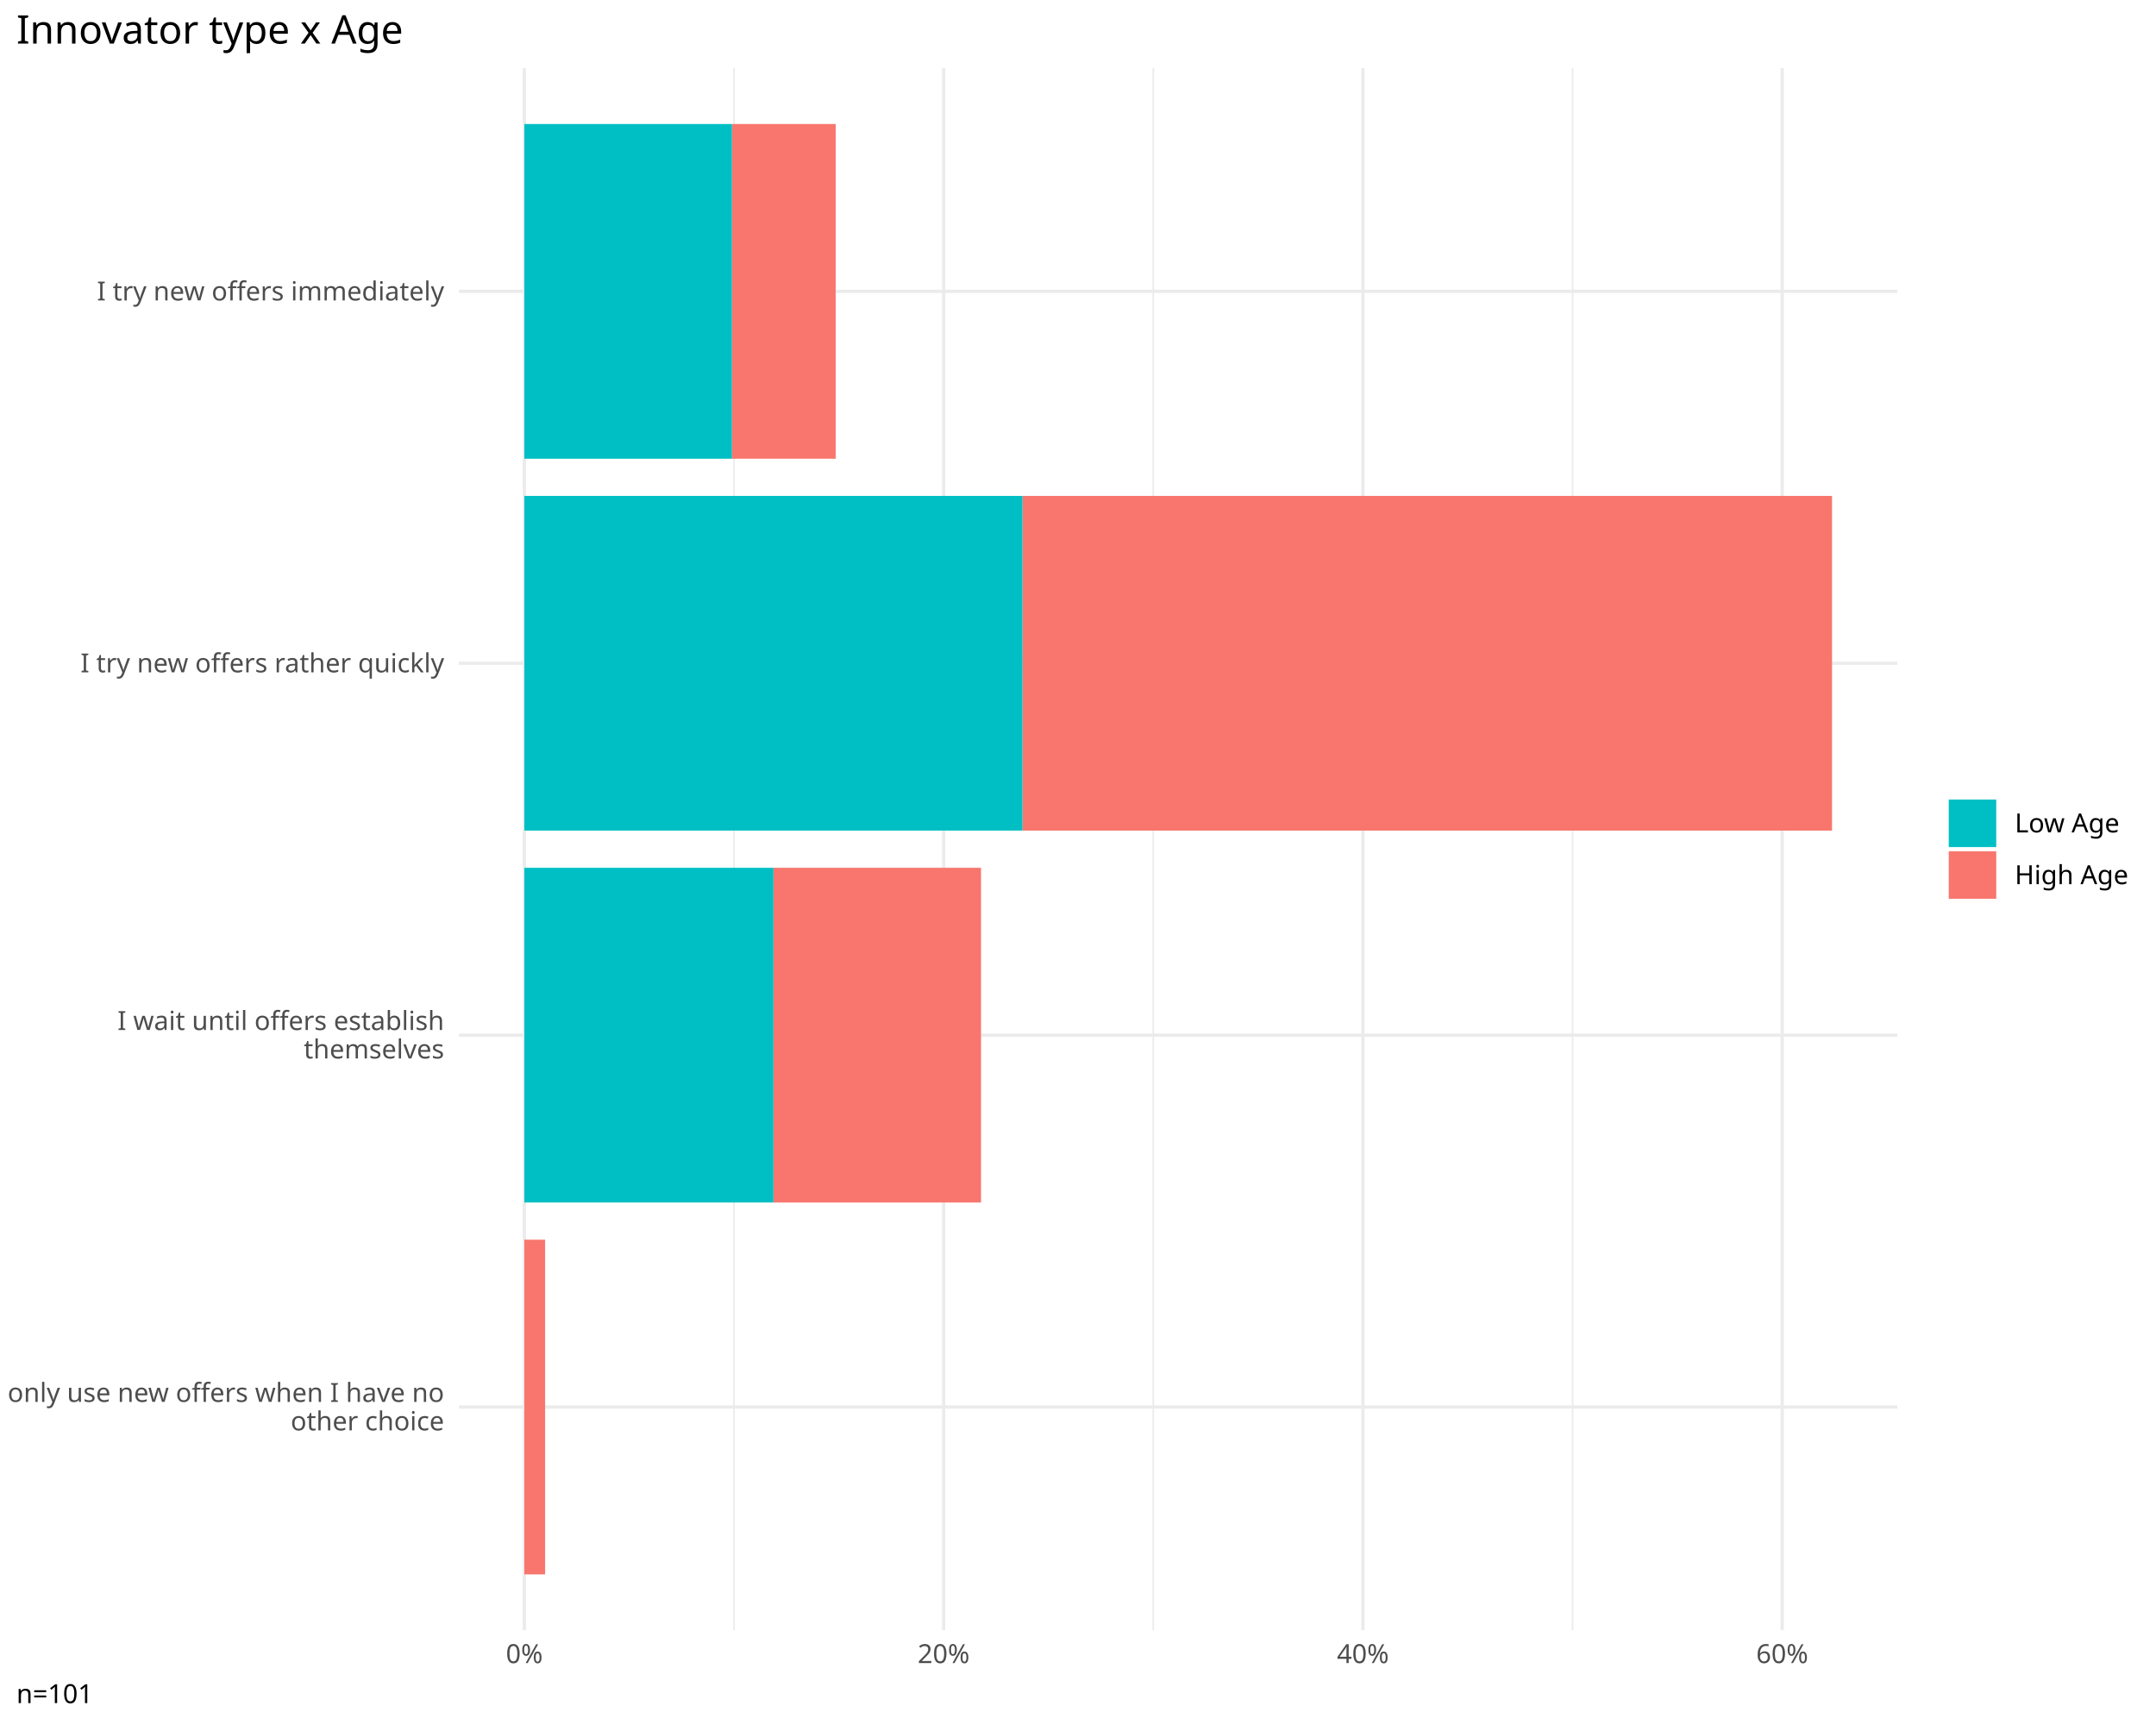
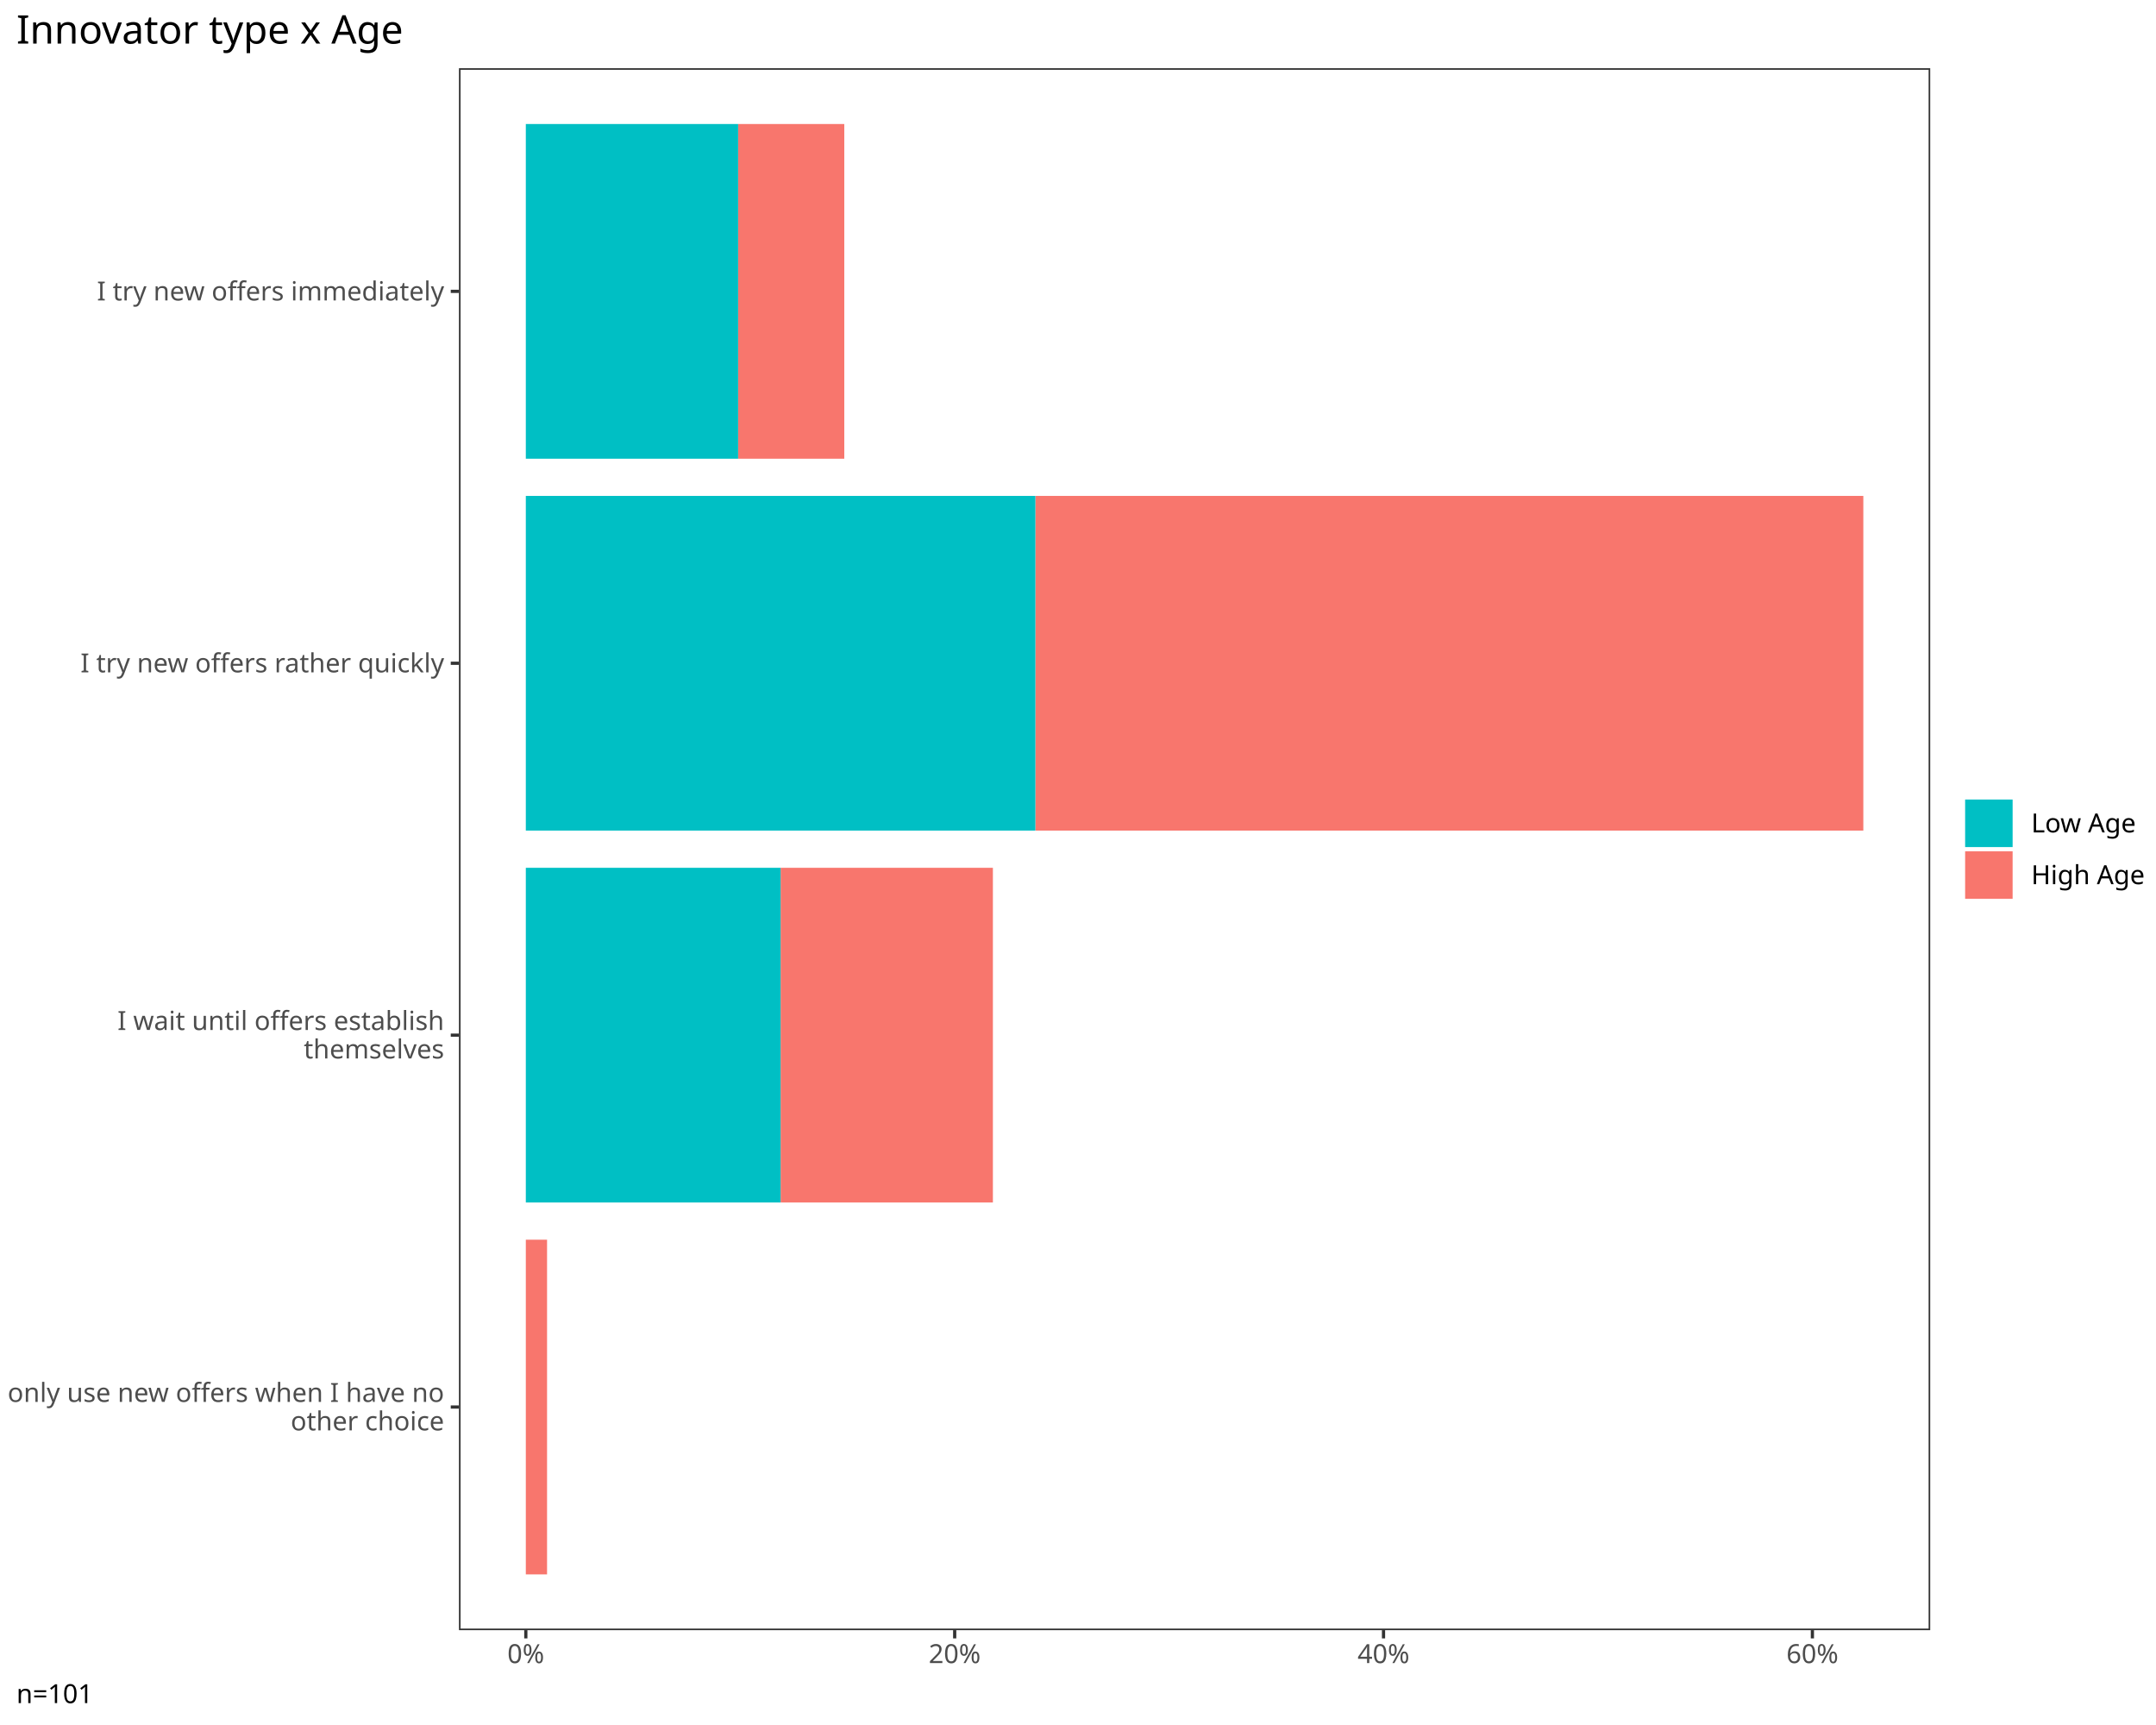
<svg xmlns="http://www.w3.org/2000/svg" class="svglite" data-engine-version="2.0" width="720.00pt" height="576.00pt" viewBox="0 0 720.00 576.00">
  <defs>
    <style type="text/css">
    .svglite line, .svglite polyline, .svglite polygon, .svglite path, .svglite rect, .svglite circle {
      fill: none;
      stroke: #000000;
      stroke-linecap: round;
      stroke-linejoin: round;
      stroke-miterlimit: 10.00;
    }
  </style>
  </defs>
  <rect width="100%" height="100%" style="stroke: none; fill: #FFFFFF;" />
  <defs>
    <clipPath id="cpMC4wMHw3MjAuMDB8MC4wMHw1NzYuMDA=">
      <rect x="0.00" y="0.00" width="720.00" height="576.00" />
    </clipPath>
  </defs>
  <g clip-path="url(#cpMC4wMHw3MjAuMDB8MC4wMHw1NzYuMDA=)">
- </g>
+     <rect x="0.00" y="0.00" width="720.00" height="576.00" style="stroke-width: 1.07; stroke: #FFFFFF; fill: #FFFFFF;" />
+   </g>
  <defs>
-     <clipPath id="cpMTUzLjI3fDYzMy42NHwyMi43OHw1NDQuMzQ=">
-       <rect x="153.27" y="22.78" width="480.37" height="521.56" />
+     <clipPath id="cpMTUzLjI3fDY0NC42MHwyMi43OHw1NDQuMzQ=">
+       <rect x="153.27" y="22.78" width="491.33" height="521.56" />
    </clipPath>
  </defs>
-   <g clip-path="url(#cpMTUzLjI3fDYzMy42NHwyMi43OHw1NDQuMzQ=)">
-     <polyline points="245.12,544.34 245.12,22.78 " style="stroke-width: 0.53; stroke: #EBEBEB; stroke-linecap: butt;" />
-     <polyline points="385.14,544.34 385.14,22.78 " style="stroke-width: 0.53; stroke: #EBEBEB; stroke-linecap: butt;" />
-     <polyline points="525.16,544.34 525.16,22.78 " style="stroke-width: 0.53; stroke: #EBEBEB; stroke-linecap: butt;" />
-     <polyline points="153.27,469.83 633.64,469.83 " style="stroke-width: 1.07; stroke: #EBEBEB; stroke-linecap: butt;" />
-     <polyline points="153.27,345.65 633.64,345.65 " style="stroke-width: 1.07; stroke: #EBEBEB; stroke-linecap: butt;" />
-     <polyline points="153.27,221.47 633.64,221.47 " style="stroke-width: 1.07; stroke: #EBEBEB; stroke-linecap: butt;" />
-     <polyline points="153.27,97.29 633.64,97.29 " style="stroke-width: 1.07; stroke: #EBEBEB; stroke-linecap: butt;" />
-     <polyline points="175.11,544.34 175.11,22.78 " style="stroke-width: 1.07; stroke: #EBEBEB; stroke-linecap: butt;" />
-     <polyline points="315.13,544.34 315.13,22.78 " style="stroke-width: 1.07; stroke: #EBEBEB; stroke-linecap: butt;" />
-     <polyline points="455.15,544.34 455.15,22.78 " style="stroke-width: 1.07; stroke: #EBEBEB; stroke-linecap: butt;" />
-     <polyline points="595.17,544.34 595.17,22.78 " style="stroke-width: 1.07; stroke: #EBEBEB; stroke-linecap: butt;" />
-     <rect x="244.42" y="41.41" width="34.66" height="111.76" style="stroke-width: 1.07; stroke: none; stroke-linecap: butt; stroke-linejoin: miter; fill: #F8766D;" />
-     <rect x="175.11" y="41.41" width="69.32" height="111.76" style="stroke-width: 1.07; stroke: none; stroke-linecap: butt; stroke-linejoin: miter; fill: #00BFC4;" />
-     <rect x="341.47" y="165.59" width="270.34" height="111.76" style="stroke-width: 1.07; stroke: none; stroke-linecap: butt; stroke-linejoin: miter; fill: #F8766D;" />
-     <rect x="175.11" y="165.59" width="166.36" height="111.76" style="stroke-width: 1.07; stroke: none; stroke-linecap: butt; stroke-linejoin: miter; fill: #00BFC4;" />
-     <rect x="258.29" y="289.77" width="69.32" height="111.76" style="stroke-width: 1.07; stroke: none; stroke-linecap: butt; stroke-linejoin: miter; fill: #F8766D;" />
-     <rect x="175.11" y="289.77" width="83.18" height="111.76" style="stroke-width: 1.07; stroke: none; stroke-linecap: butt; stroke-linejoin: miter; fill: #00BFC4;" />
-     <rect x="175.11" y="413.95" width="6.93" height="111.76" style="stroke-width: 1.07; stroke: none; stroke-linecap: butt; stroke-linejoin: miter; fill: #F8766D;" />
+   <g clip-path="url(#cpMTUzLjI3fDY0NC42MHwyMi43OHw1NDQuMzQ=)">
+     <rect x="153.27" y="22.78" width="491.33" height="521.56" style="stroke-width: 1.07; stroke: none; fill: #FFFFFF;" />
+     <rect x="246.50" y="41.41" width="35.45" height="111.76" style="stroke-width: 1.07; stroke: none; stroke-linecap: butt; stroke-linejoin: miter; fill: #F8766D;" />
+     <rect x="175.60" y="41.41" width="70.90" height="111.76" style="stroke-width: 1.07; stroke: none; stroke-linecap: butt; stroke-linejoin: miter; fill: #00BFC4;" />
+     <rect x="345.76" y="165.59" width="276.50" height="111.76" style="stroke-width: 1.07; stroke: none; stroke-linecap: butt; stroke-linejoin: miter; fill: #F8766D;" />
+     <rect x="175.60" y="165.59" width="170.16" height="111.76" style="stroke-width: 1.07; stroke: none; stroke-linecap: butt; stroke-linejoin: miter; fill: #00BFC4;" />
+     <rect x="260.68" y="289.77" width="70.90" height="111.76" style="stroke-width: 1.07; stroke: none; stroke-linecap: butt; stroke-linejoin: miter; fill: #F8766D;" />
+     <rect x="175.60" y="289.77" width="85.08" height="111.76" style="stroke-width: 1.07; stroke: none; stroke-linecap: butt; stroke-linejoin: miter; fill: #00BFC4;" />
+     <rect x="175.60" y="413.95" width="7.09" height="111.76" style="stroke-width: 1.07; stroke: none; stroke-linecap: butt; stroke-linejoin: miter; fill: #F8766D;" />
+     <rect x="153.27" y="22.78" width="491.33" height="521.56" style="stroke-width: 1.07; stroke: #333333;" />
  </g>
  <g clip-path="url(#cpMC4wMHw3MjAuMDB8MC4wMHw1NzYuMDA=)">
    <text x="148.34" y="468.11" text-anchor="end" style="font-size: 8.80px; fill: #4D4D4D; font-family: sans;" textLength="142.86px" lengthAdjust="spacingAndGlyphs">I only use new offers when I have no</text>
    <text x="148.34" y="477.62" text-anchor="end" style="font-size: 8.80px; fill: #4D4D4D; font-family: sans;" textLength="47.95px" lengthAdjust="spacingAndGlyphs">other choice</text>
    <text x="148.34" y="343.93" text-anchor="end" style="font-size: 8.80px; fill: #4D4D4D; font-family: sans;" textLength="100.76px" lengthAdjust="spacingAndGlyphs">I wait until offers establish</text>
    <text x="148.34" y="353.43" text-anchor="end" style="font-size: 8.80px; fill: #4D4D4D; font-family: sans;" textLength="44.52px" lengthAdjust="spacingAndGlyphs">themselves</text>
    <text x="148.34" y="224.50" text-anchor="end" style="font-size: 8.80px; fill: #4D4D4D; font-family: sans;" textLength="112.50px" lengthAdjust="spacingAndGlyphs">I try new offers rather quickly</text>
    <text x="148.34" y="100.32" text-anchor="end" style="font-size: 8.80px; fill: #4D4D4D; font-family: sans;" textLength="107.12px" lengthAdjust="spacingAndGlyphs">I try new offers immediately</text>
-     <text x="175.11" y="555.33" text-anchor="middle" style="font-size: 8.80px; fill: #4D4D4D; font-family: sans;" textLength="12.72px" lengthAdjust="spacingAndGlyphs">0%</text>
-     <text x="315.13" y="555.33" text-anchor="middle" style="font-size: 8.80px; fill: #4D4D4D; font-family: sans;" textLength="17.61px" lengthAdjust="spacingAndGlyphs">20%</text>
-     <text x="455.15" y="555.33" text-anchor="middle" style="font-size: 8.80px; fill: #4D4D4D; font-family: sans;" textLength="17.61px" lengthAdjust="spacingAndGlyphs">40%</text>
-     <text x="595.17" y="555.33" text-anchor="middle" style="font-size: 8.80px; fill: #4D4D4D; font-family: sans;" textLength="17.61px" lengthAdjust="spacingAndGlyphs">60%</text>
-     <rect x="650.79" y="266.99" width="15.86" height="15.86" style="stroke-width: 1.07; stroke: none; stroke-linecap: butt; stroke-linejoin: miter; fill: #00BFC4;" />
-     <rect x="650.79" y="284.27" width="15.86" height="15.86" style="stroke-width: 1.07; stroke: none; stroke-linecap: butt; stroke-linejoin: miter; fill: #F8766D;" />
-     <text x="672.84" y="277.95" style="font-size: 8.80px; font-family: sans;" textLength="34.25px" lengthAdjust="spacingAndGlyphs">Low Age</text>
-     <text x="672.84" y="295.23" style="font-size: 8.80px; font-family: sans;" textLength="36.20px" lengthAdjust="spacingAndGlyphs">High Age</text>
+     <polyline points="150.53,469.83 153.27,469.83 " style="stroke-width: 1.07; stroke: #333333; stroke-linecap: butt;" />
+     <polyline points="150.53,345.65 153.27,345.65 " style="stroke-width: 1.07; stroke: #333333; stroke-linecap: butt;" />
+     <polyline points="150.53,221.47 153.27,221.47 " style="stroke-width: 1.07; stroke: #333333; stroke-linecap: butt;" />
+     <polyline points="150.53,97.29 153.27,97.29 " style="stroke-width: 1.07; stroke: #333333; stroke-linecap: butt;" />
+     <polyline points="175.60,547.08 175.60,544.34 " style="stroke-width: 1.07; stroke: #333333; stroke-linecap: butt;" />
+     <polyline points="318.82,547.08 318.82,544.34 " style="stroke-width: 1.07; stroke: #333333; stroke-linecap: butt;" />
+     <polyline points="462.03,547.08 462.03,544.34 " style="stroke-width: 1.07; stroke: #333333; stroke-linecap: butt;" />
+     <polyline points="605.25,547.08 605.25,544.34 " style="stroke-width: 1.07; stroke: #333333; stroke-linecap: butt;" />
+     <text x="175.60" y="555.33" text-anchor="middle" style="font-size: 8.80px; fill: #4D4D4D; font-family: sans;" textLength="12.72px" lengthAdjust="spacingAndGlyphs">0%</text>
+     <text x="318.82" y="555.33" text-anchor="middle" style="font-size: 8.80px; fill: #4D4D4D; font-family: sans;" textLength="17.61px" lengthAdjust="spacingAndGlyphs">20%</text>
+     <text x="462.03" y="555.33" text-anchor="middle" style="font-size: 8.80px; fill: #4D4D4D; font-family: sans;" textLength="17.61px" lengthAdjust="spacingAndGlyphs">40%</text>
+     <text x="605.25" y="555.33" text-anchor="middle" style="font-size: 8.80px; fill: #4D4D4D; font-family: sans;" textLength="17.61px" lengthAdjust="spacingAndGlyphs">60%</text>
+     <rect x="655.56" y="266.28" width="58.96" height="34.56" style="stroke-width: 1.07; stroke: none; fill: #FFFFFF;" />
+     <rect x="655.56" y="266.28" width="17.28" height="17.28" style="stroke-width: 1.07; stroke: none; fill: #FFFFFF;" />
+     <rect x="656.26" y="266.99" width="15.86" height="15.86" style="stroke-width: 1.07; stroke: none; stroke-linecap: butt; stroke-linejoin: miter; fill: #00BFC4;" />
+     <rect x="655.56" y="283.56" width="17.28" height="17.28" style="stroke-width: 1.07; stroke: none; fill: #FFFFFF;" />
+     <rect x="656.26" y="284.27" width="15.86" height="15.86" style="stroke-width: 1.07; stroke: none; stroke-linecap: butt; stroke-linejoin: miter; fill: #F8766D;" />
+     <text x="678.32" y="277.95" style="font-size: 8.80px; font-family: sans;" textLength="34.25px" lengthAdjust="spacingAndGlyphs">Low Age</text>
+     <text x="678.32" y="295.23" style="font-size: 8.80px; font-family: sans;" textLength="36.20px" lengthAdjust="spacingAndGlyphs">High Age</text>
    <text x="5.48" y="14.56" style="font-size: 13.20px; font-family: sans;" textLength="121.10px" lengthAdjust="spacingAndGlyphs">Innovator type x Age</text>
    <text x="5.48" y="568.69" style="font-size: 8.80px; font-family: sans;" textLength="24.72px" lengthAdjust="spacingAndGlyphs">n=101</text>
  </g>
</svg>
